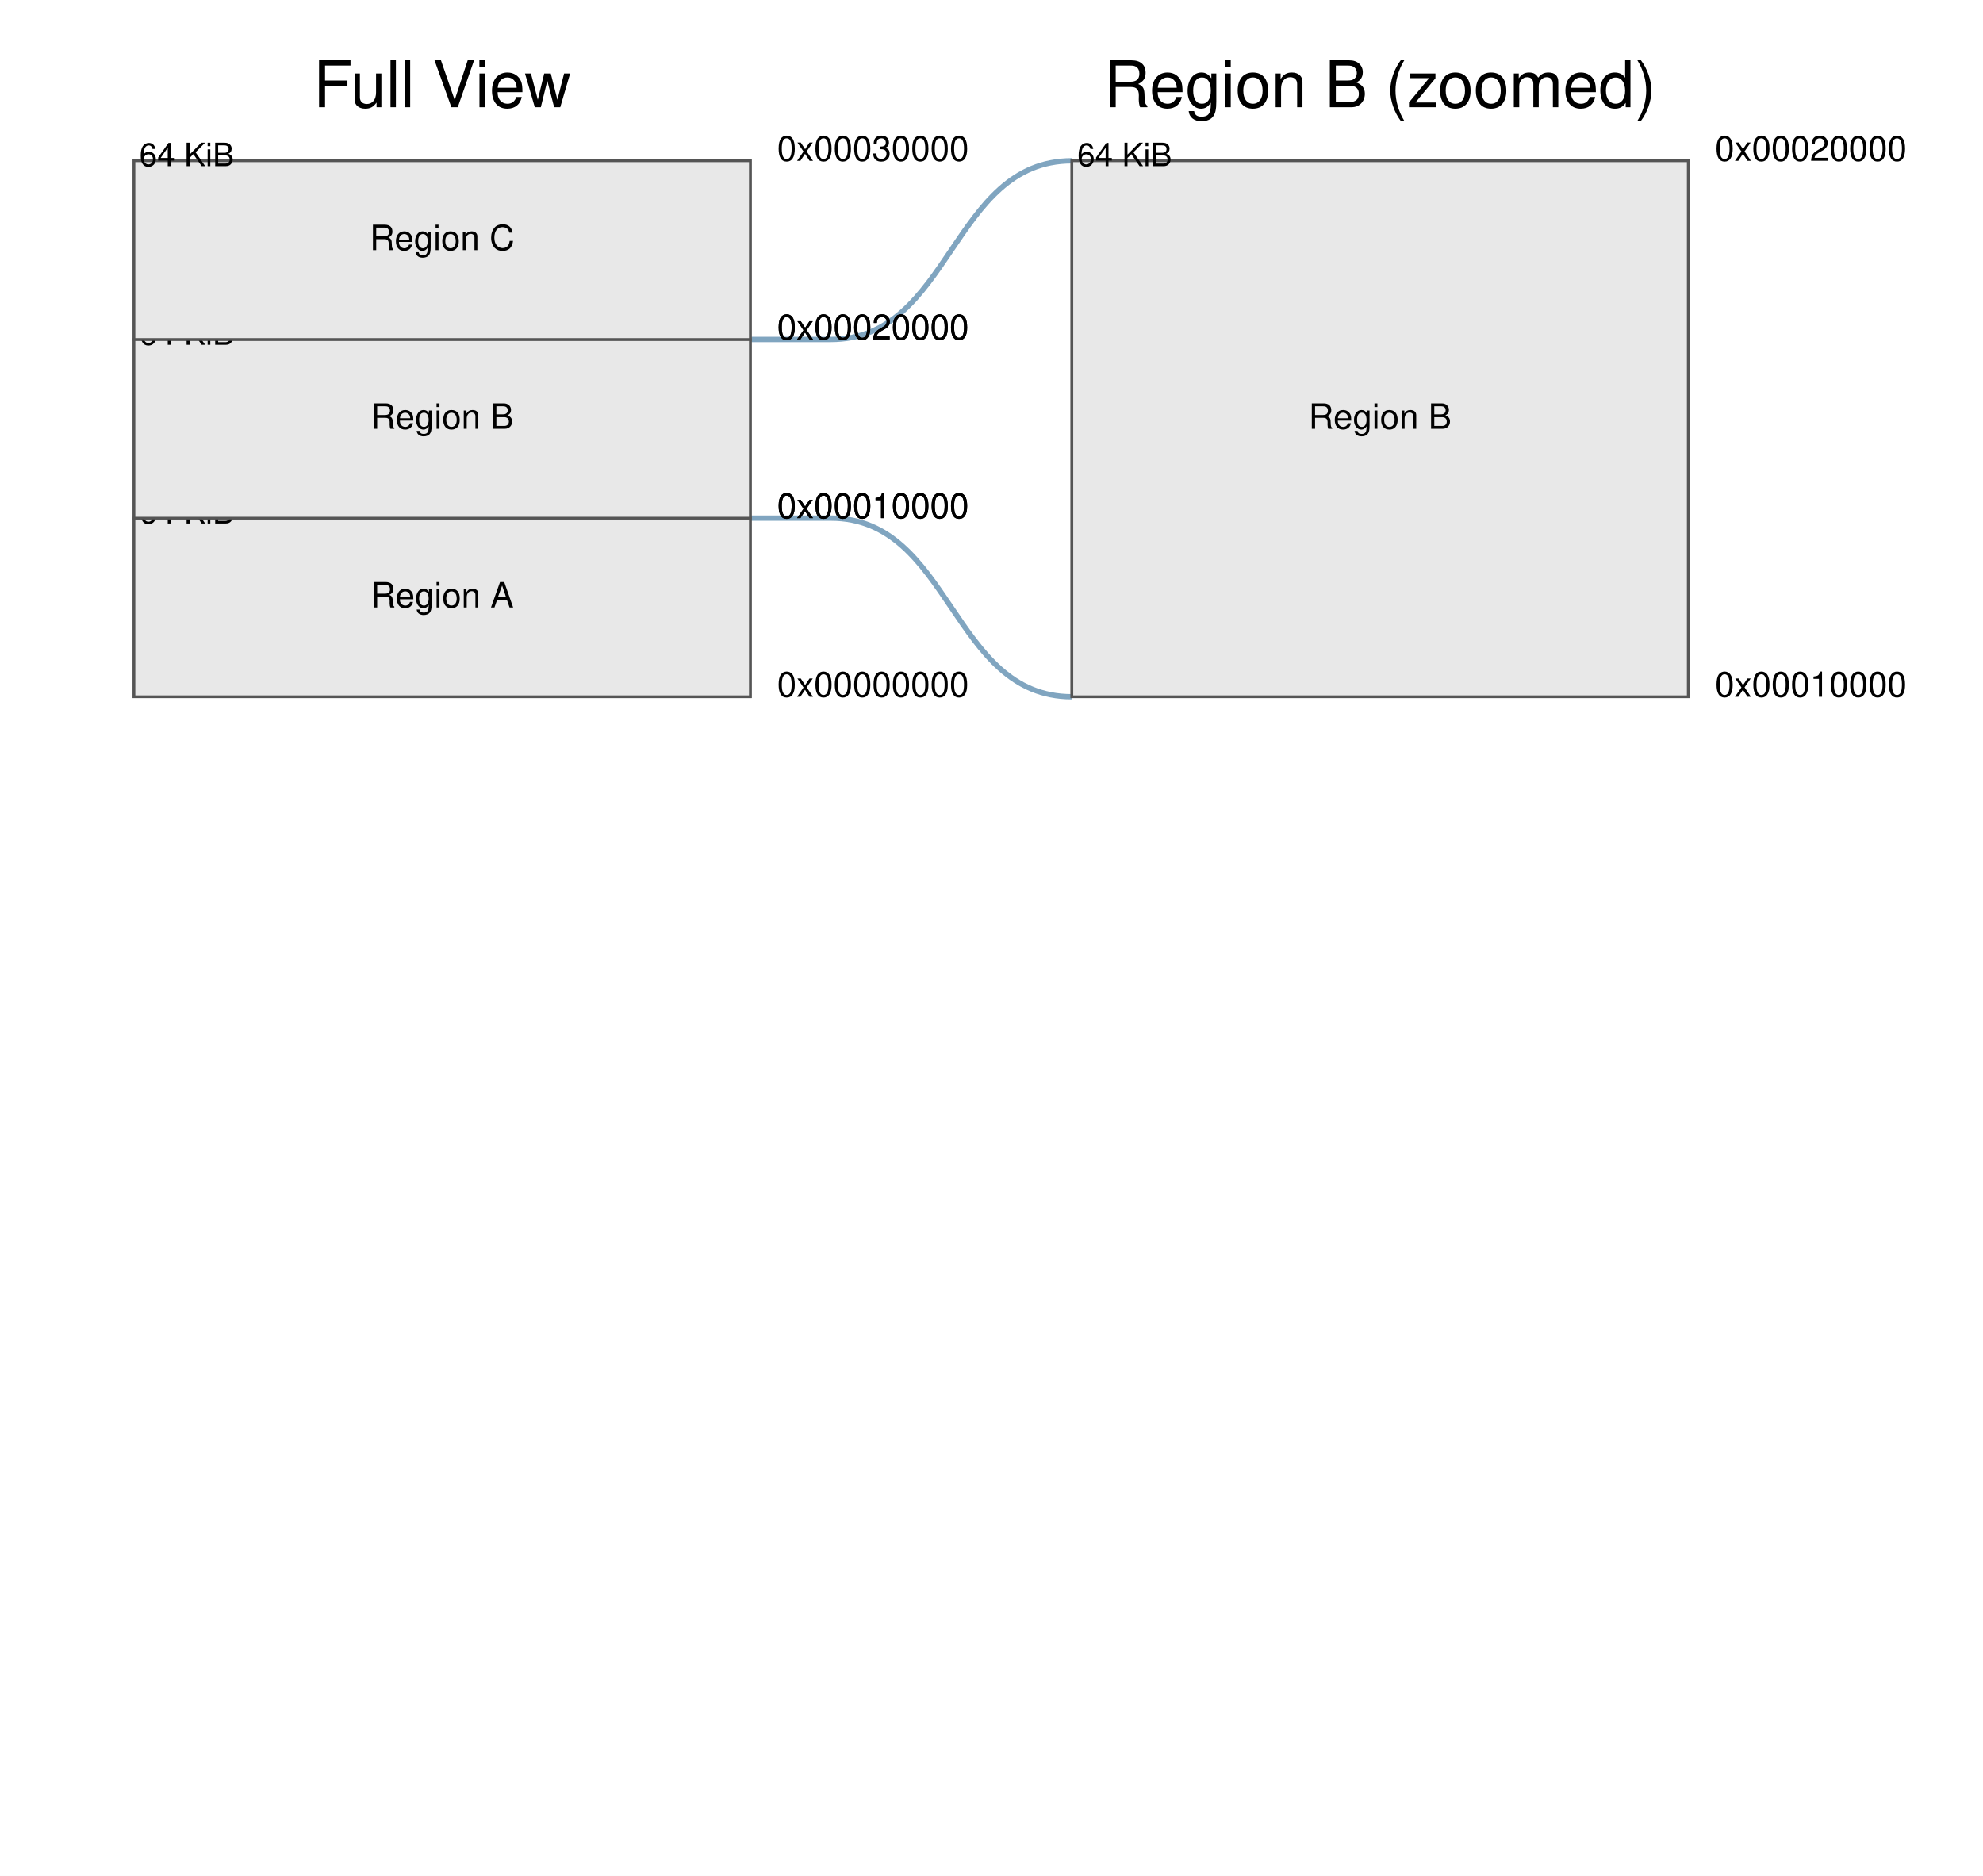
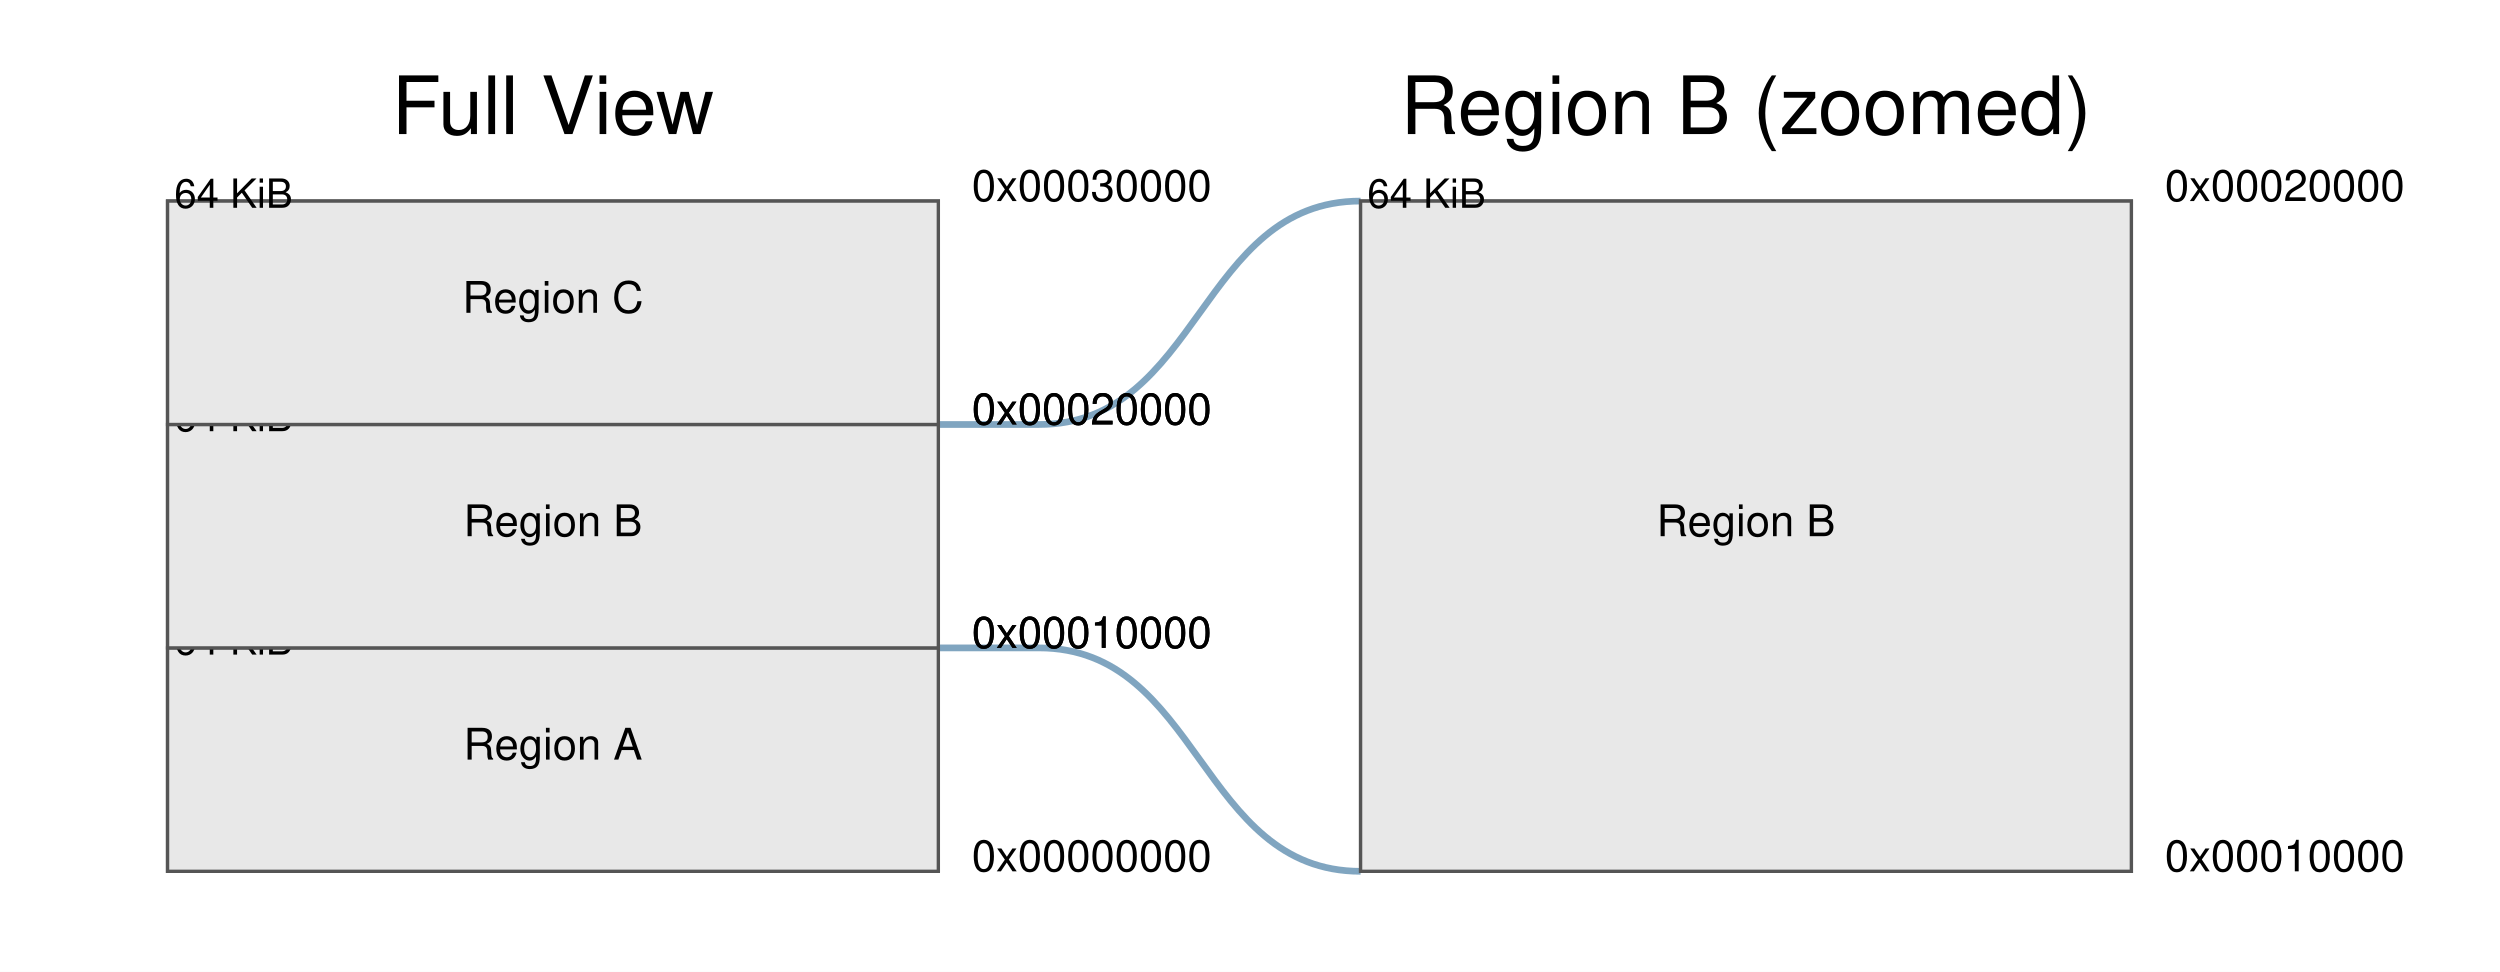
- <svg xmlns="http://www.w3.org/2000/svg" width="740" height="700" viewBox="0 0 740 700">
-   <rect x="0" y="0" width="740" height="700" fill="#ffffff" />
+ <svg xmlns="http://www.w3.org/2000/svg" width="746" height="290" viewBox="0 0 746 290">
+   <rect x="0" y="0" width="746" height="290" fill="#ffffff" />
  <g>
    <g>
-       <path d="M 280.0,193.333 L 310.0,193.333 C 355.0,193.333 355.0,260.0 400.0,260.0" fill="none" stroke="#4A7FA5" stroke-width="2" opacity="0.7" />
-       <path d="M 280.0,126.667 L 310.0,126.667 C 355.0,126.667 355.0,60.0 400.0,60.0" fill="none" stroke="#4A7FA5" stroke-width="2" opacity="0.7" />
+       <path d="M 280.0,193.333 L 310.0,193.333 C 358.0,193.333 358.0,260.0 406.0,260.0" fill="none" stroke="#4A7FA5" stroke-width="2" opacity="0.7" />
+       <path d="M 280.0,126.667 L 310.0,126.667 C 358.0,126.667 358.0,60.0 406.0,60.0" fill="none" stroke="#4A7FA5" stroke-width="2" opacity="0.7" />
    </g>
  </g>
  <g>
    <text x="115.0" y="-20" stroke="none" fill="#000000" stroke-width="0" font-size="24px" font-weight="normal" font-family="Helvetica" text-anchor="middle" alignment-baseline="middle" transform="translate(50.0,60.0)">Full View</text>
    <g transform="translate(50.0,60.0)">
      <rect x="0" y="0" width="230.0" height="200.0" fill="#ffffff" stroke="#555555" stroke-width="1" />
      <rect x="0" y="133.333" width="230.0" height="66.667" fill="#e8e8e8" stroke="#555555" stroke-width="1" />
      <text x="115.0" y="166.667" stroke="none" fill="#000000" stroke-width="0" font-size="13" font-weight="normal" font-family="Helvetica" text-anchor="middle" alignment-baseline="middle">Region A</text>
      <text x="240.0" y="200.0" stroke="none" fill="#000000" stroke-width="0" font-size="13" font-weight="normal" font-family="Helvetica" text-anchor="start" alignment-baseline="middle">0x00000000</text>
      <text x="240.0" y="133.333" stroke="none" fill="#000000" stroke-width="0" font-size="13" font-weight="normal" font-family="Helvetica" text-anchor="start" alignment-baseline="middle">0x00010000</text>
      <text x="2" y="135.333" stroke="none" fill="#000000" stroke-width="0" font-size="12px" font-weight="normal" font-family="Helvetica" text-anchor="start" alignment-baseline="hanging">64 KiB</text>
      <rect x="0" y="66.667" width="230.0" height="66.667" fill="#e8e8e8" stroke="#555555" stroke-width="1" />
      <text x="115.0" y="100.0" stroke="none" fill="#000000" stroke-width="0" font-size="13" font-weight="normal" font-family="Helvetica" text-anchor="middle" alignment-baseline="middle">Region B</text>
      <text x="240.0" y="133.333" stroke="none" fill="#000000" stroke-width="0" font-size="13" font-weight="normal" font-family="Helvetica" text-anchor="start" alignment-baseline="middle">0x00010000</text>
      <text x="240.0" y="66.667" stroke="none" fill="#000000" stroke-width="0" font-size="13" font-weight="normal" font-family="Helvetica" text-anchor="start" alignment-baseline="middle">0x00020000</text>
      <text x="2" y="68.667" stroke="none" fill="#000000" stroke-width="0" font-size="12px" font-weight="normal" font-family="Helvetica" text-anchor="start" alignment-baseline="hanging">64 KiB</text>
      <rect x="0" y="0.0" width="230.0" height="66.667" fill="#e8e8e8" stroke="#555555" stroke-width="1" />
      <text x="115.0" y="33.333" stroke="none" fill="#000000" stroke-width="0" font-size="13" font-weight="normal" font-family="Helvetica" text-anchor="middle" alignment-baseline="middle">Region C</text>
      <text x="240.0" y="66.667" stroke="none" fill="#000000" stroke-width="0" font-size="13" font-weight="normal" font-family="Helvetica" text-anchor="start" alignment-baseline="middle">0x00020000</text>
      <text x="240.0" y="0.0" stroke="none" fill="#000000" stroke-width="0" font-size="13" font-weight="normal" font-family="Helvetica" text-anchor="start" alignment-baseline="middle">0x00030000</text>
      <text x="2" y="2.0" stroke="none" fill="#000000" stroke-width="0" font-size="12px" font-weight="normal" font-family="Helvetica" text-anchor="start" alignment-baseline="hanging">64 KiB</text>
    </g>
  </g>
  <g>
-     <text x="115.0" y="-20" stroke="none" fill="#000000" stroke-width="0" font-size="24px" font-weight="normal" font-family="Helvetica" text-anchor="middle" alignment-baseline="middle" transform="translate(400.0,60.0)">Region B (zoomed)</text>
-     <g transform="translate(400.0,60.0)">
+     <text x="115.0" y="-20" stroke="none" fill="#000000" stroke-width="0" font-size="24px" font-weight="normal" font-family="Helvetica" text-anchor="middle" alignment-baseline="middle" transform="translate(406.0,60.0)">Region B (zoomed)</text>
+     <g transform="translate(406.0,60.0)">
      <rect x="0" y="0" width="230.0" height="200.0" fill="#ffffff" stroke="#555555" stroke-width="1" />
      <rect x="0" y="0.0" width="230.0" height="200.0" fill="#e8e8e8" stroke="#555555" stroke-width="1" />
      <text x="115.0" y="100.0" stroke="none" fill="#000000" stroke-width="0" font-size="13" font-weight="normal" font-family="Helvetica" text-anchor="middle" alignment-baseline="middle">Region B</text>
      <text x="240.0" y="200.0" stroke="none" fill="#000000" stroke-width="0" font-size="13" font-weight="normal" font-family="Helvetica" text-anchor="start" alignment-baseline="middle">0x00010000</text>
      <text x="240.0" y="0.0" stroke="none" fill="#000000" stroke-width="0" font-size="13" font-weight="normal" font-family="Helvetica" text-anchor="start" alignment-baseline="middle">0x00020000</text>
      <text x="2" y="2.0" stroke="none" fill="#000000" stroke-width="0" font-size="12px" font-weight="normal" font-family="Helvetica" text-anchor="start" alignment-baseline="hanging">64 KiB</text>
    </g>
  </g>
  <g>
    <g transform="translate(50.0,60.0)" />
-     <g transform="translate(400.0,60.0)" />
+     <g transform="translate(406.0,60.0)" />
  </g>
  <g>
    <g transform="translate(50.0,60.0)">
      <g />
      <g />
      <g />
    </g>
-     <g transform="translate(400.0,60.0)">
+     <g transform="translate(406.0,60.0)">
      <g />
    </g>
  </g>
</svg>
